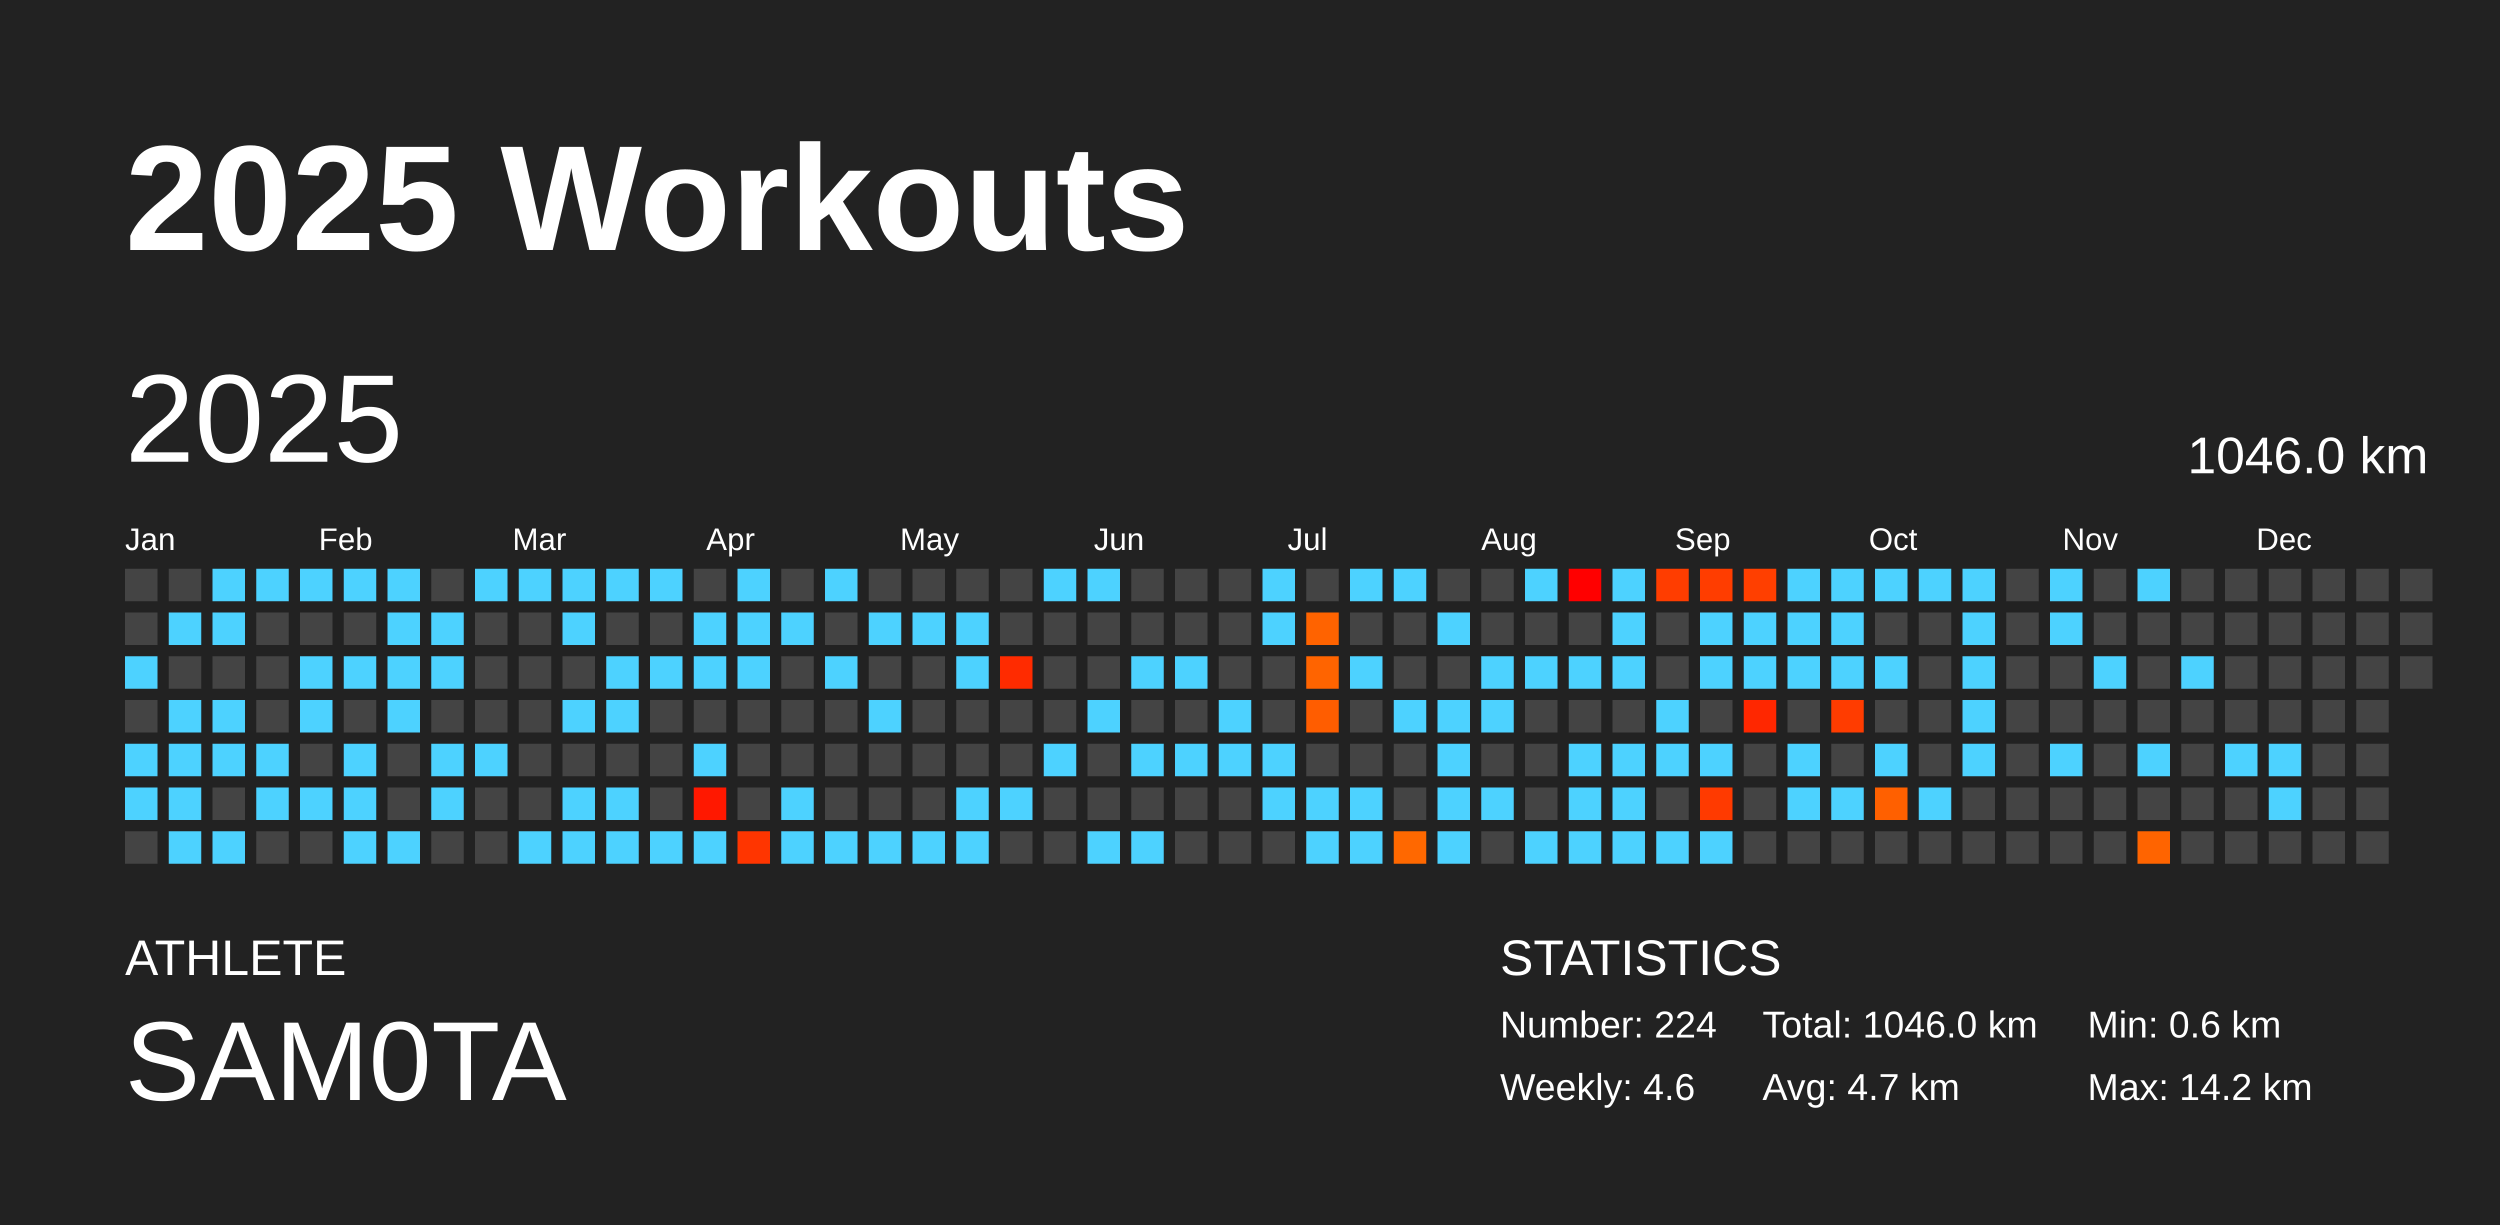
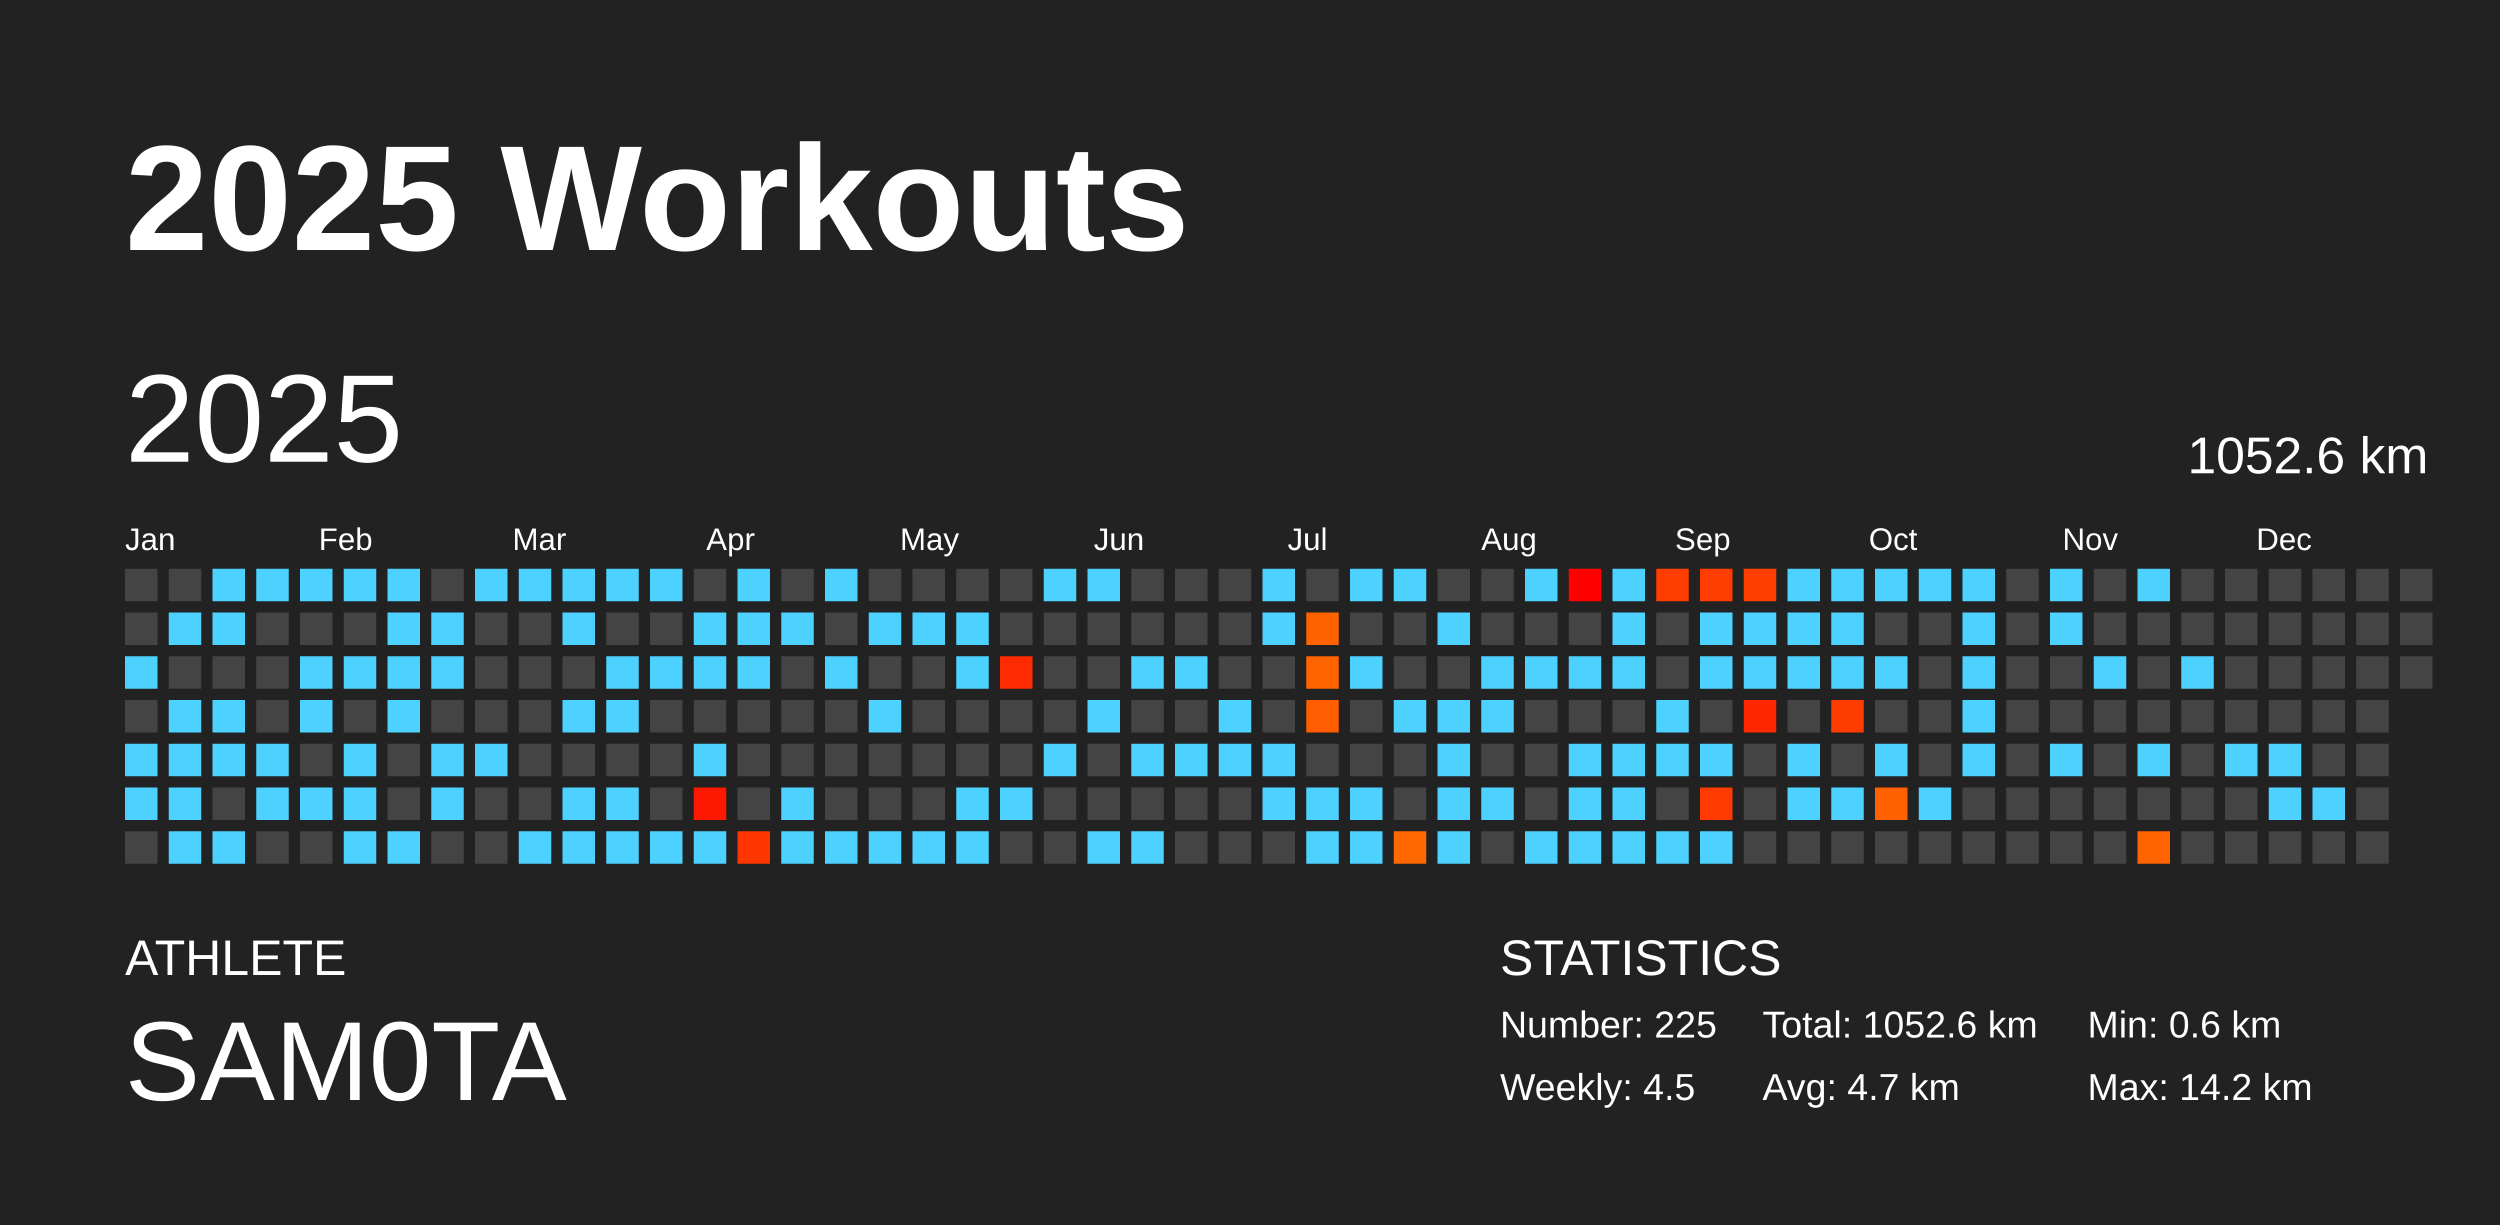
<svg xmlns="http://www.w3.org/2000/svg" baseProfile="full" height="98mm" version="1.1" viewBox="0,0,200,98" width="200mm">
  <defs />
  <rect fill="#222222" height="98" width="200" x="0" y="0" />
  <text fill="#FFFFFF" style="font-size:12px; font-family:Arial; font-weight:bold;" x="10" y="20">2025 Workouts</text>
  <text fill="#FFFFFF" style="font-size:4px; font-family:Arial" x="10" y="78">ATHLETE</text>
  <text fill="#FFFFFF" style="font-size:9px; font-family:Arial" x="10" y="88">SAM0TA</text>
  <text fill="#FFFFFF" style="font-size:4px; font-family:Arial" x="120" y="78">STATISTICS</text>
-   <text fill="#FFFFFF" style="font-size:3px; font-family:Arial" x="120" y="83">Number: 224</text>
-   <text fill="#FFFFFF" style="font-size:3px; font-family:Arial" x="120" y="88">Weekly: 4.6</text>
-   <text fill="#FFFFFF" style="font-size:3px; font-family:Arial" x="141" y="83">Total: 1046.0 km</text>
+   <text fill="#FFFFFF" style="font-size:3px; font-family:Arial" x="120" y="83">Number: 225</text>
+   <text fill="#FFFFFF" style="font-size:3px; font-family:Arial" x="120" y="88">Weekly: 4.5</text>
+   <text fill="#FFFFFF" style="font-size:3px; font-family:Arial" x="141" y="83">Total: 1052.6 km</text>
  <text fill="#FFFFFF" style="font-size:3px; font-family:Arial" x="141" y="88">Avg: 4.7 km</text>
  <text fill="#FFFFFF" style="font-size:3px; font-family:Arial" x="167" y="83">Min: 0.6 km</text>
  <text fill="#FFFFFF" style="font-size:3px; font-family:Arial" x="167" y="88">Max: 14.2 km</text>
  <text dominant-baseline="hanging" fill="#FFFFFF" style="font-size:10.0px; font-family:Arial;" x="10" y="30">2025</text>
-   <text dominant-baseline="hanging" fill="#FFFFFF" style="font-size:4.125px; font-family:Arial;" x="175" y="35">1046.0 km</text>
+   <text dominant-baseline="hanging" fill="#FFFFFF" style="font-size:4.125px; font-family:Arial;" x="175" y="35">1052.6 km</text>
  <text fill="#FFFFFF" style="font-size:2.5px; font-family:Arial" x="10.0" y="44">Jan</text>
  <text fill="#FFFFFF" style="font-size:2.5px; font-family:Arial" x="25.5" y="44">Feb</text>
  <text fill="#FFFFFF" style="font-size:2.5px; font-family:Arial" x="41.0" y="44">Mar</text>
  <text fill="#FFFFFF" style="font-size:2.5px; font-family:Arial" x="56.5" y="44">Apr</text>
  <text fill="#FFFFFF" style="font-size:2.5px; font-family:Arial" x="72.0" y="44">May</text>
  <text fill="#FFFFFF" style="font-size:2.5px; font-family:Arial" x="87.5" y="44">Jun</text>
  <text fill="#FFFFFF" style="font-size:2.5px; font-family:Arial" x="103.0" y="44">Jul</text>
  <text fill="#FFFFFF" style="font-size:2.5px; font-family:Arial" x="118.5" y="44">Aug</text>
  <text fill="#FFFFFF" style="font-size:2.5px; font-family:Arial" x="134.0" y="44">Sep</text>
  <text fill="#FFFFFF" style="font-size:2.5px; font-family:Arial" x="149.5" y="44">Oct</text>
  <text fill="#FFFFFF" style="font-size:2.5px; font-family:Arial" x="165.0" y="44">Nov</text>
  <text fill="#FFFFFF" style="font-size:2.5px; font-family:Arial" x="180.5" y="44">Dec</text>
  <rect fill="#444444" height="2.6" width="2.6" x="10.0" y="45.5" />
  <rect fill="#444444" height="2.6" width="2.6" x="10.0" y="49.0" />
  <rect fill="#4dd2ff" height="2.6" width="2.6" x="10.0" y="52.5" />
  <rect fill="#444444" height="2.6" width="2.6" x="10.0" y="56.0" />
  <rect fill="#4dd2ff" height="2.6" width="2.6" x="10.0" y="59.5" />
  <rect fill="#4dd2ff" height="2.6" width="2.6" x="10.0" y="63.0" />
  <rect fill="#444444" height="2.6" width="2.6" x="10.0" y="66.5" />
  <rect fill="#444444" height="2.6" width="2.6" x="13.5" y="45.5" />
  <rect fill="#4dd2ff" height="2.6" width="2.6" x="13.5" y="49.0" />
  <rect fill="#444444" height="2.6" width="2.6" x="13.5" y="52.5" />
  <rect fill="#4dd2ff" height="2.6" width="2.6" x="13.5" y="56.0" />
  <rect fill="#4dd2ff" height="2.6" width="2.6" x="13.5" y="59.5" />
  <rect fill="#4dd2ff" height="2.6" width="2.6" x="13.5" y="63.0" />
  <rect fill="#4dd2ff" height="2.6" width="2.6" x="13.5" y="66.5" />
  <rect fill="#4dd2ff" height="2.6" width="2.6" x="17.0" y="45.5" />
  <rect fill="#4dd2ff" height="2.6" width="2.6" x="17.0" y="49.0" />
  <rect fill="#444444" height="2.6" width="2.6" x="17.0" y="52.5" />
  <rect fill="#4dd2ff" height="2.6" width="2.6" x="17.0" y="56.0" />
  <rect fill="#4dd2ff" height="2.6" width="2.6" x="17.0" y="59.5" />
  <rect fill="#444444" height="2.6" width="2.6" x="17.0" y="63.0" />
  <rect fill="#4dd2ff" height="2.6" width="2.6" x="17.0" y="66.5" />
  <rect fill="#4dd2ff" height="2.6" width="2.6" x="20.5" y="45.5" />
  <rect fill="#444444" height="2.6" width="2.6" x="20.5" y="49.0" />
  <rect fill="#444444" height="2.6" width="2.6" x="20.5" y="52.5" />
  <rect fill="#444444" height="2.6" width="2.6" x="20.5" y="56.0" />
  <rect fill="#4dd2ff" height="2.6" width="2.6" x="20.5" y="59.5" />
  <rect fill="#4dd2ff" height="2.6" width="2.6" x="20.5" y="63.0" />
  <rect fill="#444444" height="2.6" width="2.6" x="20.5" y="66.5" />
  <rect fill="#4dd2ff" height="2.6" width="2.6" x="24.0" y="45.5" />
  <rect fill="#444444" height="2.6" width="2.6" x="24.0" y="49.0" />
  <rect fill="#4dd2ff" height="2.6" width="2.6" x="24.0" y="52.5" />
  <rect fill="#4dd2ff" height="2.6" width="2.6" x="24.0" y="56.0" />
  <rect fill="#444444" height="2.6" width="2.6" x="24.0" y="59.5" />
  <rect fill="#4dd2ff" height="2.6" width="2.6" x="24.0" y="63.0" />
  <rect fill="#444444" height="2.6" width="2.6" x="24.0" y="66.5" />
  <rect fill="#4dd2ff" height="2.6" width="2.6" x="27.5" y="45.5" />
  <rect fill="#444444" height="2.6" width="2.6" x="27.5" y="49.0" />
  <rect fill="#4dd2ff" height="2.6" width="2.6" x="27.5" y="52.5" />
  <rect fill="#444444" height="2.6" width="2.6" x="27.5" y="56.0" />
  <rect fill="#4dd2ff" height="2.6" width="2.6" x="27.5" y="59.5" />
  <rect fill="#4dd2ff" height="2.6" width="2.6" x="27.5" y="63.0" />
  <rect fill="#4dd2ff" height="2.6" width="2.6" x="27.5" y="66.5" />
  <rect fill="#4dd2ff" height="2.6" width="2.6" x="31.0" y="45.5" />
  <rect fill="#4dd2ff" height="2.6" width="2.6" x="31.0" y="49.0" />
  <rect fill="#4dd2ff" height="2.6" width="2.6" x="31.0" y="52.5" />
  <rect fill="#4dd2ff" height="2.6" width="2.6" x="31.0" y="56.0" />
  <rect fill="#444444" height="2.6" width="2.6" x="31.0" y="59.5" />
  <rect fill="#444444" height="2.6" width="2.6" x="31.0" y="63.0" />
  <rect fill="#4dd2ff" height="2.6" width="2.6" x="31.0" y="66.5" />
  <rect fill="#444444" height="2.6" width="2.6" x="34.5" y="45.5" />
  <rect fill="#4dd2ff" height="2.6" width="2.6" x="34.5" y="49.0" />
  <rect fill="#4dd2ff" height="2.6" width="2.6" x="34.5" y="52.5" />
  <rect fill="#444444" height="2.6" width="2.6" x="34.5" y="56.0" />
  <rect fill="#4dd2ff" height="2.6" width="2.6" x="34.5" y="59.5" />
  <rect fill="#4dd2ff" height="2.6" width="2.6" x="34.5" y="63.0" />
  <rect fill="#444444" height="2.6" width="2.6" x="34.5" y="66.5" />
  <rect fill="#4dd2ff" height="2.6" width="2.6" x="38.0" y="45.5" />
  <rect fill="#444444" height="2.6" width="2.6" x="38.0" y="49.0" />
  <rect fill="#444444" height="2.6" width="2.6" x="38.0" y="52.5" />
  <rect fill="#444444" height="2.6" width="2.6" x="38.0" y="56.0" />
  <rect fill="#4dd2ff" height="2.6" width="2.6" x="38.0" y="59.5" />
  <rect fill="#444444" height="2.6" width="2.6" x="38.0" y="63.0" />
  <rect fill="#444444" height="2.6" width="2.6" x="38.0" y="66.5" />
  <rect fill="#4dd2ff" height="2.6" width="2.6" x="41.5" y="45.5" />
  <rect fill="#444444" height="2.6" width="2.6" x="41.5" y="49.0" />
  <rect fill="#444444" height="2.6" width="2.6" x="41.5" y="52.5" />
  <rect fill="#444444" height="2.6" width="2.6" x="41.5" y="56.0" />
  <rect fill="#444444" height="2.6" width="2.6" x="41.5" y="59.5" />
  <rect fill="#444444" height="2.6" width="2.6" x="41.5" y="63.0" />
  <rect fill="#4dd2ff" height="2.6" width="2.6" x="41.5" y="66.5" />
  <rect fill="#4dd2ff" height="2.6" width="2.6" x="45.0" y="45.5" />
  <rect fill="#4dd2ff" height="2.6" width="2.6" x="45.0" y="49.0" />
  <rect fill="#444444" height="2.6" width="2.6" x="45.0" y="52.5" />
  <rect fill="#4dd2ff" height="2.6" width="2.6" x="45.0" y="56.0" />
  <rect fill="#444444" height="2.6" width="2.6" x="45.0" y="59.5" />
  <rect fill="#4dd2ff" height="2.6" width="2.6" x="45.0" y="63.0" />
  <rect fill="#4dd2ff" height="2.6" width="2.6" x="45.0" y="66.5" />
  <rect fill="#4dd2ff" height="2.6" width="2.6" x="48.5" y="45.5" />
  <rect fill="#444444" height="2.6" width="2.6" x="48.5" y="49.0" />
  <rect fill="#4dd2ff" height="2.6" width="2.6" x="48.5" y="52.5" />
  <rect fill="#4dd2ff" height="2.6" width="2.6" x="48.5" y="56.0" />
  <rect fill="#444444" height="2.6" width="2.6" x="48.5" y="59.5" />
  <rect fill="#4dd2ff" height="2.6" width="2.6" x="48.5" y="63.0" />
  <rect fill="#4dd2ff" height="2.6" width="2.6" x="48.5" y="66.5" />
  <rect fill="#4dd2ff" height="2.6" width="2.6" x="52.0" y="45.5" />
  <rect fill="#444444" height="2.6" width="2.6" x="52.0" y="49.0" />
  <rect fill="#4dd2ff" height="2.6" width="2.6" x="52.0" y="52.5" />
  <rect fill="#444444" height="2.6" width="2.6" x="52.0" y="56.0" />
  <rect fill="#444444" height="2.6" width="2.6" x="52.0" y="59.5" />
  <rect fill="#444444" height="2.6" width="2.6" x="52.0" y="63.0" />
  <rect fill="#4dd2ff" height="2.6" width="2.6" x="52.0" y="66.5" />
  <rect fill="#444444" height="2.6" width="2.6" x="55.5" y="45.5" />
  <rect fill="#4dd2ff" height="2.6" width="2.6" x="55.5" y="49.0" />
  <rect fill="#4dd2ff" height="2.6" width="2.6" x="55.5" y="52.5" />
  <rect fill="#444444" height="2.6" width="2.6" x="55.5" y="56.0" />
  <rect fill="#4dd2ff" height="2.6" width="2.6" x="55.5" y="59.5" />
  <rect fill="#ff1800" height="2.6" width="2.6" x="55.5" y="63.0" />
  <rect fill="#4dd2ff" height="2.6" width="2.6" x="55.5" y="66.5" />
  <rect fill="#4dd2ff" height="2.6" width="2.6" x="59.0" y="45.5" />
  <rect fill="#4dd2ff" height="2.6" width="2.6" x="59.0" y="49.0" />
  <rect fill="#4dd2ff" height="2.6" width="2.6" x="59.0" y="52.5" />
  <rect fill="#444444" height="2.6" width="2.6" x="59.0" y="56.0" />
  <rect fill="#444444" height="2.6" width="2.6" x="59.0" y="59.5" />
  <rect fill="#444444" height="2.6" width="2.6" x="59.0" y="63.0" />
  <rect fill="#ff3500" height="2.6" width="2.6" x="59.0" y="66.5" />
  <rect fill="#444444" height="2.6" width="2.6" x="62.5" y="45.5" />
  <rect fill="#4dd2ff" height="2.6" width="2.6" x="62.5" y="49.0" />
  <rect fill="#444444" height="2.6" width="2.6" x="62.5" y="52.5" />
  <rect fill="#444444" height="2.6" width="2.6" x="62.5" y="56.0" />
  <rect fill="#444444" height="2.6" width="2.6" x="62.5" y="59.5" />
  <rect fill="#4dd2ff" height="2.6" width="2.6" x="62.5" y="63.0" />
  <rect fill="#4dd2ff" height="2.6" width="2.6" x="62.5" y="66.5" />
  <rect fill="#4dd2ff" height="2.6" width="2.6" x="66.0" y="45.5" />
  <rect fill="#444444" height="2.6" width="2.6" x="66.0" y="49.0" />
  <rect fill="#4dd2ff" height="2.6" width="2.6" x="66.0" y="52.5" />
  <rect fill="#444444" height="2.6" width="2.6" x="66.0" y="56.0" />
  <rect fill="#444444" height="2.6" width="2.6" x="66.0" y="59.5" />
  <rect fill="#444444" height="2.6" width="2.6" x="66.0" y="63.0" />
  <rect fill="#4dd2ff" height="2.6" width="2.6" x="66.0" y="66.5" />
  <rect fill="#444444" height="2.6" width="2.6" x="69.5" y="45.5" />
  <rect fill="#4dd2ff" height="2.6" width="2.6" x="69.5" y="49.0" />
  <rect fill="#444444" height="2.6" width="2.6" x="69.5" y="52.5" />
  <rect fill="#4dd2ff" height="2.6" width="2.6" x="69.5" y="56.0" />
  <rect fill="#444444" height="2.6" width="2.6" x="69.5" y="59.5" />
  <rect fill="#444444" height="2.6" width="2.6" x="69.5" y="63.0" />
  <rect fill="#4dd2ff" height="2.6" width="2.6" x="69.5" y="66.5" />
  <rect fill="#444444" height="2.6" width="2.6" x="73.0" y="45.5" />
  <rect fill="#4dd2ff" height="2.6" width="2.6" x="73.0" y="49.0" />
  <rect fill="#444444" height="2.6" width="2.6" x="73.0" y="52.5" />
  <rect fill="#444444" height="2.6" width="2.6" x="73.0" y="56.0" />
  <rect fill="#444444" height="2.6" width="2.6" x="73.0" y="59.5" />
  <rect fill="#444444" height="2.6" width="2.6" x="73.0" y="63.0" />
  <rect fill="#4dd2ff" height="2.6" width="2.6" x="73.0" y="66.5" />
  <rect fill="#444444" height="2.6" width="2.6" x="76.5" y="45.5" />
  <rect fill="#4dd2ff" height="2.6" width="2.6" x="76.5" y="49.0" />
  <rect fill="#4dd2ff" height="2.6" width="2.6" x="76.5" y="52.5" />
  <rect fill="#444444" height="2.6" width="2.6" x="76.5" y="56.0" />
  <rect fill="#444444" height="2.6" width="2.6" x="76.5" y="59.5" />
  <rect fill="#4dd2ff" height="2.6" width="2.6" x="76.5" y="63.0" />
  <rect fill="#4dd2ff" height="2.6" width="2.6" x="76.5" y="66.5" />
  <rect fill="#444444" height="2.6" width="2.6" x="80.0" y="45.5" />
  <rect fill="#444444" height="2.6" width="2.6" x="80.0" y="49.0" />
  <rect fill="#ff2b00" height="2.6" width="2.6" x="80.0" y="52.5" />
  <rect fill="#444444" height="2.6" width="2.6" x="80.0" y="56.0" />
  <rect fill="#444444" height="2.6" width="2.6" x="80.0" y="59.5" />
  <rect fill="#4dd2ff" height="2.6" width="2.6" x="80.0" y="63.0" />
  <rect fill="#444444" height="2.6" width="2.6" x="80.0" y="66.5" />
  <rect fill="#4dd2ff" height="2.6" width="2.6" x="83.5" y="45.5" />
  <rect fill="#444444" height="2.6" width="2.6" x="83.5" y="49.0" />
  <rect fill="#444444" height="2.6" width="2.6" x="83.5" y="52.5" />
  <rect fill="#444444" height="2.6" width="2.6" x="83.5" y="56.0" />
  <rect fill="#4dd2ff" height="2.6" width="2.6" x="83.5" y="59.5" />
  <rect fill="#444444" height="2.6" width="2.6" x="83.5" y="63.0" />
  <rect fill="#444444" height="2.6" width="2.6" x="83.5" y="66.5" />
  <rect fill="#4dd2ff" height="2.6" width="2.6" x="87.0" y="45.5" />
  <rect fill="#444444" height="2.6" width="2.6" x="87.0" y="49.0" />
  <rect fill="#444444" height="2.6" width="2.6" x="87.0" y="52.5" />
  <rect fill="#4dd2ff" height="2.6" width="2.6" x="87.0" y="56.0" />
  <rect fill="#444444" height="2.6" width="2.6" x="87.0" y="59.5" />
  <rect fill="#444444" height="2.6" width="2.6" x="87.0" y="63.0" />
  <rect fill="#4dd2ff" height="2.6" width="2.6" x="87.0" y="66.5" />
  <rect fill="#444444" height="2.6" width="2.6" x="90.5" y="45.5" />
  <rect fill="#444444" height="2.6" width="2.6" x="90.5" y="49.0" />
  <rect fill="#4dd2ff" height="2.6" width="2.6" x="90.5" y="52.5" />
  <rect fill="#444444" height="2.6" width="2.6" x="90.5" y="56.0" />
  <rect fill="#4dd2ff" height="2.6" width="2.6" x="90.5" y="59.5" />
  <rect fill="#444444" height="2.6" width="2.6" x="90.5" y="63.0" />
  <rect fill="#4dd2ff" height="2.6" width="2.6" x="90.5" y="66.5" />
  <rect fill="#444444" height="2.6" width="2.6" x="94.0" y="45.5" />
  <rect fill="#444444" height="2.6" width="2.6" x="94.0" y="49.0" />
  <rect fill="#4dd2ff" height="2.6" width="2.6" x="94.0" y="52.5" />
  <rect fill="#444444" height="2.6" width="2.6" x="94.0" y="56.0" />
  <rect fill="#4dd2ff" height="2.6" width="2.6" x="94.0" y="59.5" />
  <rect fill="#444444" height="2.6" width="2.6" x="94.0" y="63.0" />
  <rect fill="#444444" height="2.6" width="2.6" x="94.0" y="66.5" />
  <rect fill="#444444" height="2.6" width="2.6" x="97.5" y="45.5" />
  <rect fill="#444444" height="2.6" width="2.6" x="97.5" y="49.0" />
  <rect fill="#444444" height="2.6" width="2.6" x="97.5" y="52.5" />
  <rect fill="#4dd2ff" height="2.6" width="2.6" x="97.5" y="56.0" />
  <rect fill="#4dd2ff" height="2.6" width="2.6" x="97.5" y="59.5" />
  <rect fill="#444444" height="2.6" width="2.6" x="97.5" y="63.0" />
  <rect fill="#444444" height="2.6" width="2.6" x="97.5" y="66.5" />
  <rect fill="#4dd2ff" height="2.6" width="2.6" x="101.0" y="45.5" />
  <rect fill="#4dd2ff" height="2.6" width="2.6" x="101.0" y="49.0" />
  <rect fill="#444444" height="2.6" width="2.6" x="101.0" y="52.5" />
  <rect fill="#444444" height="2.6" width="2.6" x="101.0" y="56.0" />
  <rect fill="#4dd2ff" height="2.6" width="2.6" x="101.0" y="59.5" />
  <rect fill="#4dd2ff" height="2.6" width="2.6" x="101.0" y="63.0" />
  <rect fill="#444444" height="2.6" width="2.6" x="101.0" y="66.5" />
  <rect fill="#444444" height="2.6" width="2.6" x="104.5" y="45.5" />
  <rect fill="#ff6300" height="2.6" width="2.6" x="104.5" y="49.0" />
  <rect fill="#ff6400" height="2.6" width="2.6" x="104.5" y="52.5" />
  <rect fill="#ff5d00" height="2.6" width="2.6" x="104.5" y="56.0" />
  <rect fill="#444444" height="2.6" width="2.6" x="104.5" y="59.5" />
  <rect fill="#4dd2ff" height="2.6" width="2.6" x="104.5" y="63.0" />
  <rect fill="#4dd2ff" height="2.6" width="2.6" x="104.5" y="66.5" />
  <rect fill="#4dd2ff" height="2.6" width="2.6" x="108.0" y="45.5" />
  <rect fill="#444444" height="2.6" width="2.6" x="108.0" y="49.0" />
  <rect fill="#4dd2ff" height="2.6" width="2.6" x="108.0" y="52.5" />
  <rect fill="#444444" height="2.6" width="2.6" x="108.0" y="56.0" />
  <rect fill="#444444" height="2.6" width="2.6" x="108.0" y="59.5" />
  <rect fill="#4dd2ff" height="2.6" width="2.6" x="108.0" y="63.0" />
  <rect fill="#4dd2ff" height="2.6" width="2.6" x="108.0" y="66.5" />
  <rect fill="#4dd2ff" height="2.6" width="2.6" x="111.5" y="45.5" />
  <rect fill="#444444" height="2.6" width="2.6" x="111.5" y="49.0" />
  <rect fill="#444444" height="2.6" width="2.6" x="111.5" y="52.5" />
  <rect fill="#4dd2ff" height="2.6" width="2.6" x="111.5" y="56.0" />
  <rect fill="#444444" height="2.6" width="2.6" x="111.5" y="59.5" />
  <rect fill="#444444" height="2.6" width="2.6" x="111.5" y="63.0" />
  <rect fill="#ff6800" height="2.6" width="2.6" x="111.5" y="66.5" />
  <rect fill="#444444" height="2.6" width="2.6" x="115.0" y="45.5" />
  <rect fill="#4dd2ff" height="2.6" width="2.6" x="115.0" y="49.0" />
  <rect fill="#444444" height="2.6" width="2.6" x="115.0" y="52.5" />
  <rect fill="#4dd2ff" height="2.6" width="2.6" x="115.0" y="56.0" />
  <rect fill="#4dd2ff" height="2.6" width="2.6" x="115.0" y="59.5" />
  <rect fill="#4dd2ff" height="2.6" width="2.6" x="115.0" y="63.0" />
  <rect fill="#4dd2ff" height="2.6" width="2.6" x="115.0" y="66.5" />
  <rect fill="#444444" height="2.6" width="2.6" x="118.5" y="45.5" />
  <rect fill="#444444" height="2.6" width="2.6" x="118.5" y="49.0" />
  <rect fill="#4dd2ff" height="2.6" width="2.6" x="118.5" y="52.5" />
  <rect fill="#4dd2ff" height="2.6" width="2.6" x="118.5" y="56.0" />
  <rect fill="#444444" height="2.6" width="2.6" x="118.5" y="59.5" />
  <rect fill="#4dd2ff" height="2.6" width="2.6" x="118.5" y="63.0" />
  <rect fill="#444444" height="2.6" width="2.6" x="118.5" y="66.5" />
  <rect fill="#4dd2ff" height="2.6" width="2.6" x="122.0" y="45.5" />
  <rect fill="#444444" height="2.6" width="2.6" x="122.0" y="49.0" />
  <rect fill="#4dd2ff" height="2.6" width="2.6" x="122.0" y="52.5" />
  <rect fill="#444444" height="2.6" width="2.6" x="122.0" y="56.0" />
  <rect fill="#444444" height="2.6" width="2.6" x="122.0" y="59.5" />
  <rect fill="#444444" height="2.6" width="2.6" x="122.0" y="63.0" />
  <rect fill="#4dd2ff" height="2.6" width="2.6" x="122.0" y="66.5" />
  <rect fill="#ff0000" height="2.6" width="2.6" x="125.5" y="45.5" />
  <rect fill="#444444" height="2.6" width="2.6" x="125.5" y="49.0" />
  <rect fill="#4dd2ff" height="2.6" width="2.6" x="125.5" y="52.5" />
  <rect fill="#444444" height="2.6" width="2.6" x="125.5" y="56.0" />
  <rect fill="#4dd2ff" height="2.6" width="2.6" x="125.5" y="59.5" />
  <rect fill="#4dd2ff" height="2.6" width="2.6" x="125.5" y="63.0" />
  <rect fill="#4dd2ff" height="2.6" width="2.6" x="125.5" y="66.5" />
  <rect fill="#4dd2ff" height="2.6" width="2.6" x="129.0" y="45.5" />
  <rect fill="#4dd2ff" height="2.6" width="2.6" x="129.0" y="49.0" />
  <rect fill="#4dd2ff" height="2.6" width="2.6" x="129.0" y="52.5" />
  <rect fill="#444444" height="2.6" width="2.6" x="129.0" y="56.0" />
  <rect fill="#4dd2ff" height="2.6" width="2.6" x="129.0" y="59.5" />
  <rect fill="#4dd2ff" height="2.6" width="2.6" x="129.0" y="63.0" />
  <rect fill="#4dd2ff" height="2.6" width="2.6" x="129.0" y="66.5" />
  <rect fill="#ff3d00" height="2.6" width="2.6" x="132.5" y="45.5" />
  <rect fill="#444444" height="2.6" width="2.6" x="132.5" y="49.0" />
  <rect fill="#444444" height="2.6" width="2.6" x="132.5" y="52.5" />
  <rect fill="#4dd2ff" height="2.6" width="2.6" x="132.5" y="56.0" />
  <rect fill="#4dd2ff" height="2.6" width="2.6" x="132.5" y="59.5" />
  <rect fill="#444444" height="2.6" width="2.6" x="132.5" y="63.0" />
  <rect fill="#4dd2ff" height="2.6" width="2.6" x="132.5" y="66.5" />
  <rect fill="#ff3d00" height="2.6" width="2.6" x="136.0" y="45.5" />
  <rect fill="#4dd2ff" height="2.6" width="2.6" x="136.0" y="49.0" />
  <rect fill="#4dd2ff" height="2.6" width="2.6" x="136.0" y="52.5" />
  <rect fill="#444444" height="2.6" width="2.6" x="136.0" y="56.0" />
  <rect fill="#4dd2ff" height="2.6" width="2.6" x="136.0" y="59.5" />
  <rect fill="#ff3a00" height="2.6" width="2.6" x="136.0" y="63.0" />
  <rect fill="#4dd2ff" height="2.6" width="2.6" x="136.0" y="66.5" />
  <rect fill="#ff3f00" height="2.6" width="2.6" x="139.5" y="45.5" />
  <rect fill="#4dd2ff" height="2.6" width="2.6" x="139.5" y="49.0" />
  <rect fill="#4dd2ff" height="2.6" width="2.6" x="139.5" y="52.5" />
  <rect fill="#ff2700" height="2.6" width="2.6" x="139.5" y="56.0" />
  <rect fill="#444444" height="2.6" width="2.6" x="139.5" y="59.5" />
  <rect fill="#444444" height="2.6" width="2.6" x="139.5" y="63.0" />
  <rect fill="#444444" height="2.6" width="2.6" x="139.5" y="66.5" />
  <rect fill="#4dd2ff" height="2.6" width="2.6" x="143.0" y="45.5" />
  <rect fill="#4dd2ff" height="2.6" width="2.6" x="143.0" y="49.0" />
  <rect fill="#4dd2ff" height="2.6" width="2.6" x="143.0" y="52.5" />
  <rect fill="#444444" height="2.6" width="2.6" x="143.0" y="56.0" />
  <rect fill="#4dd2ff" height="2.6" width="2.6" x="143.0" y="59.5" />
  <rect fill="#4dd2ff" height="2.6" width="2.6" x="143.0" y="63.0" />
  <rect fill="#444444" height="2.6" width="2.6" x="143.0" y="66.5" />
  <rect fill="#4dd2ff" height="2.6" width="2.6" x="146.5" y="45.5" />
  <rect fill="#4dd2ff" height="2.6" width="2.6" x="146.5" y="49.0" />
  <rect fill="#4dd2ff" height="2.6" width="2.6" x="146.5" y="52.5" />
  <rect fill="#ff3c00" height="2.6" width="2.6" x="146.5" y="56.0" />
  <rect fill="#444444" height="2.6" width="2.6" x="146.5" y="59.5" />
  <rect fill="#4dd2ff" height="2.6" width="2.6" x="146.5" y="63.0" />
  <rect fill="#444444" height="2.6" width="2.6" x="146.5" y="66.5" />
  <rect fill="#4dd2ff" height="2.6" width="2.6" x="150.0" y="45.5" />
  <rect fill="#444444" height="2.6" width="2.6" x="150.0" y="49.0" />
  <rect fill="#4dd2ff" height="2.6" width="2.6" x="150.0" y="52.5" />
  <rect fill="#444444" height="2.6" width="2.6" x="150.0" y="56.0" />
  <rect fill="#4dd2ff" height="2.6" width="2.6" x="150.0" y="59.5" />
  <rect fill="#ff6000" height="2.6" width="2.6" x="150.0" y="63.0" />
  <rect fill="#444444" height="2.6" width="2.6" x="150.0" y="66.5" />
  <rect fill="#4dd2ff" height="2.6" width="2.6" x="153.5" y="45.5" />
  <rect fill="#444444" height="2.6" width="2.6" x="153.5" y="49.0" />
  <rect fill="#444444" height="2.6" width="2.6" x="153.5" y="52.5" />
  <rect fill="#444444" height="2.6" width="2.6" x="153.5" y="56.0" />
  <rect fill="#444444" height="2.6" width="2.6" x="153.5" y="59.5" />
  <rect fill="#4dd2ff" height="2.6" width="2.6" x="153.5" y="63.0" />
  <rect fill="#444444" height="2.6" width="2.6" x="153.5" y="66.5" />
  <rect fill="#4dd2ff" height="2.6" width="2.6" x="157.0" y="45.5" />
  <rect fill="#4dd2ff" height="2.6" width="2.6" x="157.0" y="49.0" />
  <rect fill="#4dd2ff" height="2.6" width="2.6" x="157.0" y="52.5" />
  <rect fill="#4dd2ff" height="2.6" width="2.6" x="157.0" y="56.0" />
  <rect fill="#4dd2ff" height="2.6" width="2.6" x="157.0" y="59.5" />
  <rect fill="#444444" height="2.6" width="2.6" x="157.0" y="63.0" />
  <rect fill="#444444" height="2.6" width="2.6" x="157.0" y="66.5" />
  <rect fill="#444444" height="2.6" width="2.6" x="160.5" y="45.5" />
  <rect fill="#444444" height="2.6" width="2.6" x="160.5" y="49.0" />
  <rect fill="#444444" height="2.6" width="2.6" x="160.5" y="52.5" />
  <rect fill="#444444" height="2.6" width="2.6" x="160.5" y="56.0" />
  <rect fill="#444444" height="2.6" width="2.6" x="160.5" y="59.5" />
  <rect fill="#444444" height="2.6" width="2.6" x="160.5" y="63.0" />
  <rect fill="#444444" height="2.6" width="2.6" x="160.5" y="66.5" />
  <rect fill="#4dd2ff" height="2.6" width="2.6" x="164.0" y="45.5" />
  <rect fill="#4dd2ff" height="2.6" width="2.6" x="164.0" y="49.0" />
  <rect fill="#444444" height="2.6" width="2.6" x="164.0" y="52.5" />
  <rect fill="#444444" height="2.6" width="2.6" x="164.0" y="56.0" />
  <rect fill="#4dd2ff" height="2.6" width="2.6" x="164.0" y="59.5" />
  <rect fill="#444444" height="2.6" width="2.6" x="164.0" y="63.0" />
  <rect fill="#444444" height="2.6" width="2.6" x="164.0" y="66.5" />
  <rect fill="#444444" height="2.6" width="2.6" x="167.5" y="45.5" />
  <rect fill="#444444" height="2.6" width="2.6" x="167.5" y="49.0" />
  <rect fill="#4dd2ff" height="2.6" width="2.6" x="167.5" y="52.5" />
  <rect fill="#444444" height="2.6" width="2.6" x="167.5" y="56.0" />
  <rect fill="#444444" height="2.6" width="2.6" x="167.5" y="59.5" />
  <rect fill="#444444" height="2.6" width="2.6" x="167.5" y="63.0" />
  <rect fill="#444444" height="2.6" width="2.6" x="167.5" y="66.5" />
  <rect fill="#4dd2ff" height="2.6" width="2.6" x="171.0" y="45.5" />
  <rect fill="#444444" height="2.6" width="2.6" x="171.0" y="49.0" />
  <rect fill="#444444" height="2.6" width="2.6" x="171.0" y="52.5" />
  <rect fill="#444444" height="2.6" width="2.6" x="171.0" y="56.0" />
  <rect fill="#4dd2ff" height="2.6" width="2.6" x="171.0" y="59.5" />
  <rect fill="#444444" height="2.6" width="2.6" x="171.0" y="63.0" />
  <rect fill="#ff6400" height="2.6" width="2.6" x="171.0" y="66.5" />
  <rect fill="#444444" height="2.6" width="2.6" x="174.5" y="45.5" />
  <rect fill="#444444" height="2.6" width="2.6" x="174.5" y="49.0" />
  <rect fill="#4dd2ff" height="2.6" width="2.6" x="174.5" y="52.5" />
  <rect fill="#444444" height="2.6" width="2.6" x="174.5" y="56.0" />
  <rect fill="#444444" height="2.6" width="2.6" x="174.5" y="59.5" />
  <rect fill="#444444" height="2.6" width="2.6" x="174.5" y="63.0" />
  <rect fill="#444444" height="2.6" width="2.6" x="174.5" y="66.5" />
  <rect fill="#444444" height="2.6" width="2.6" x="178.0" y="45.5" />
  <rect fill="#444444" height="2.6" width="2.6" x="178.0" y="49.0" />
  <rect fill="#444444" height="2.6" width="2.6" x="178.0" y="52.5" />
  <rect fill="#444444" height="2.6" width="2.6" x="178.0" y="56.0" />
  <rect fill="#4dd2ff" height="2.6" width="2.6" x="178.0" y="59.5" />
  <rect fill="#444444" height="2.6" width="2.6" x="178.0" y="63.0" />
  <rect fill="#444444" height="2.6" width="2.6" x="178.0" y="66.5" />
  <rect fill="#444444" height="2.6" width="2.6" x="181.5" y="45.5" />
  <rect fill="#444444" height="2.6" width="2.6" x="181.5" y="49.0" />
  <rect fill="#444444" height="2.6" width="2.6" x="181.5" y="52.5" />
  <rect fill="#444444" height="2.6" width="2.6" x="181.5" y="56.0" />
  <rect fill="#4dd2ff" height="2.6" width="2.6" x="181.5" y="59.5" />
  <rect fill="#4dd2ff" height="2.6" width="2.6" x="181.5" y="63.0" />
  <rect fill="#444444" height="2.6" width="2.6" x="181.5" y="66.5" />
  <rect fill="#444444" height="2.6" width="2.6" x="185.0" y="45.5" />
  <rect fill="#444444" height="2.6" width="2.6" x="185.0" y="49.0" />
  <rect fill="#444444" height="2.6" width="2.6" x="185.0" y="52.5" />
  <rect fill="#444444" height="2.6" width="2.6" x="185.0" y="56.0" />
  <rect fill="#444444" height="2.6" width="2.6" x="185.0" y="59.5" />
-   <rect fill="#444444" height="2.6" width="2.6" x="185.0" y="63.0" />
+   <rect fill="#4dd2ff" height="2.6" width="2.6" x="185.0" y="63.0" />
  <rect fill="#444444" height="2.6" width="2.6" x="185.0" y="66.5" />
  <rect fill="#444444" height="2.6" width="2.6" x="188.5" y="45.5" />
  <rect fill="#444444" height="2.6" width="2.6" x="188.5" y="49.0" />
  <rect fill="#444444" height="2.6" width="2.6" x="188.5" y="52.5" />
  <rect fill="#444444" height="2.6" width="2.6" x="188.5" y="56.0" />
  <rect fill="#444444" height="2.6" width="2.6" x="188.5" y="59.5" />
  <rect fill="#444444" height="2.6" width="2.6" x="188.5" y="63.0" />
  <rect fill="#444444" height="2.6" width="2.6" x="188.5" y="66.5" />
  <rect fill="#444444" height="2.6" width="2.6" x="192.0" y="45.5" />
  <rect fill="#444444" height="2.6" width="2.6" x="192.0" y="49.0" />
  <rect fill="#444444" height="2.6" width="2.6" x="192.0" y="52.5" />
</svg>
